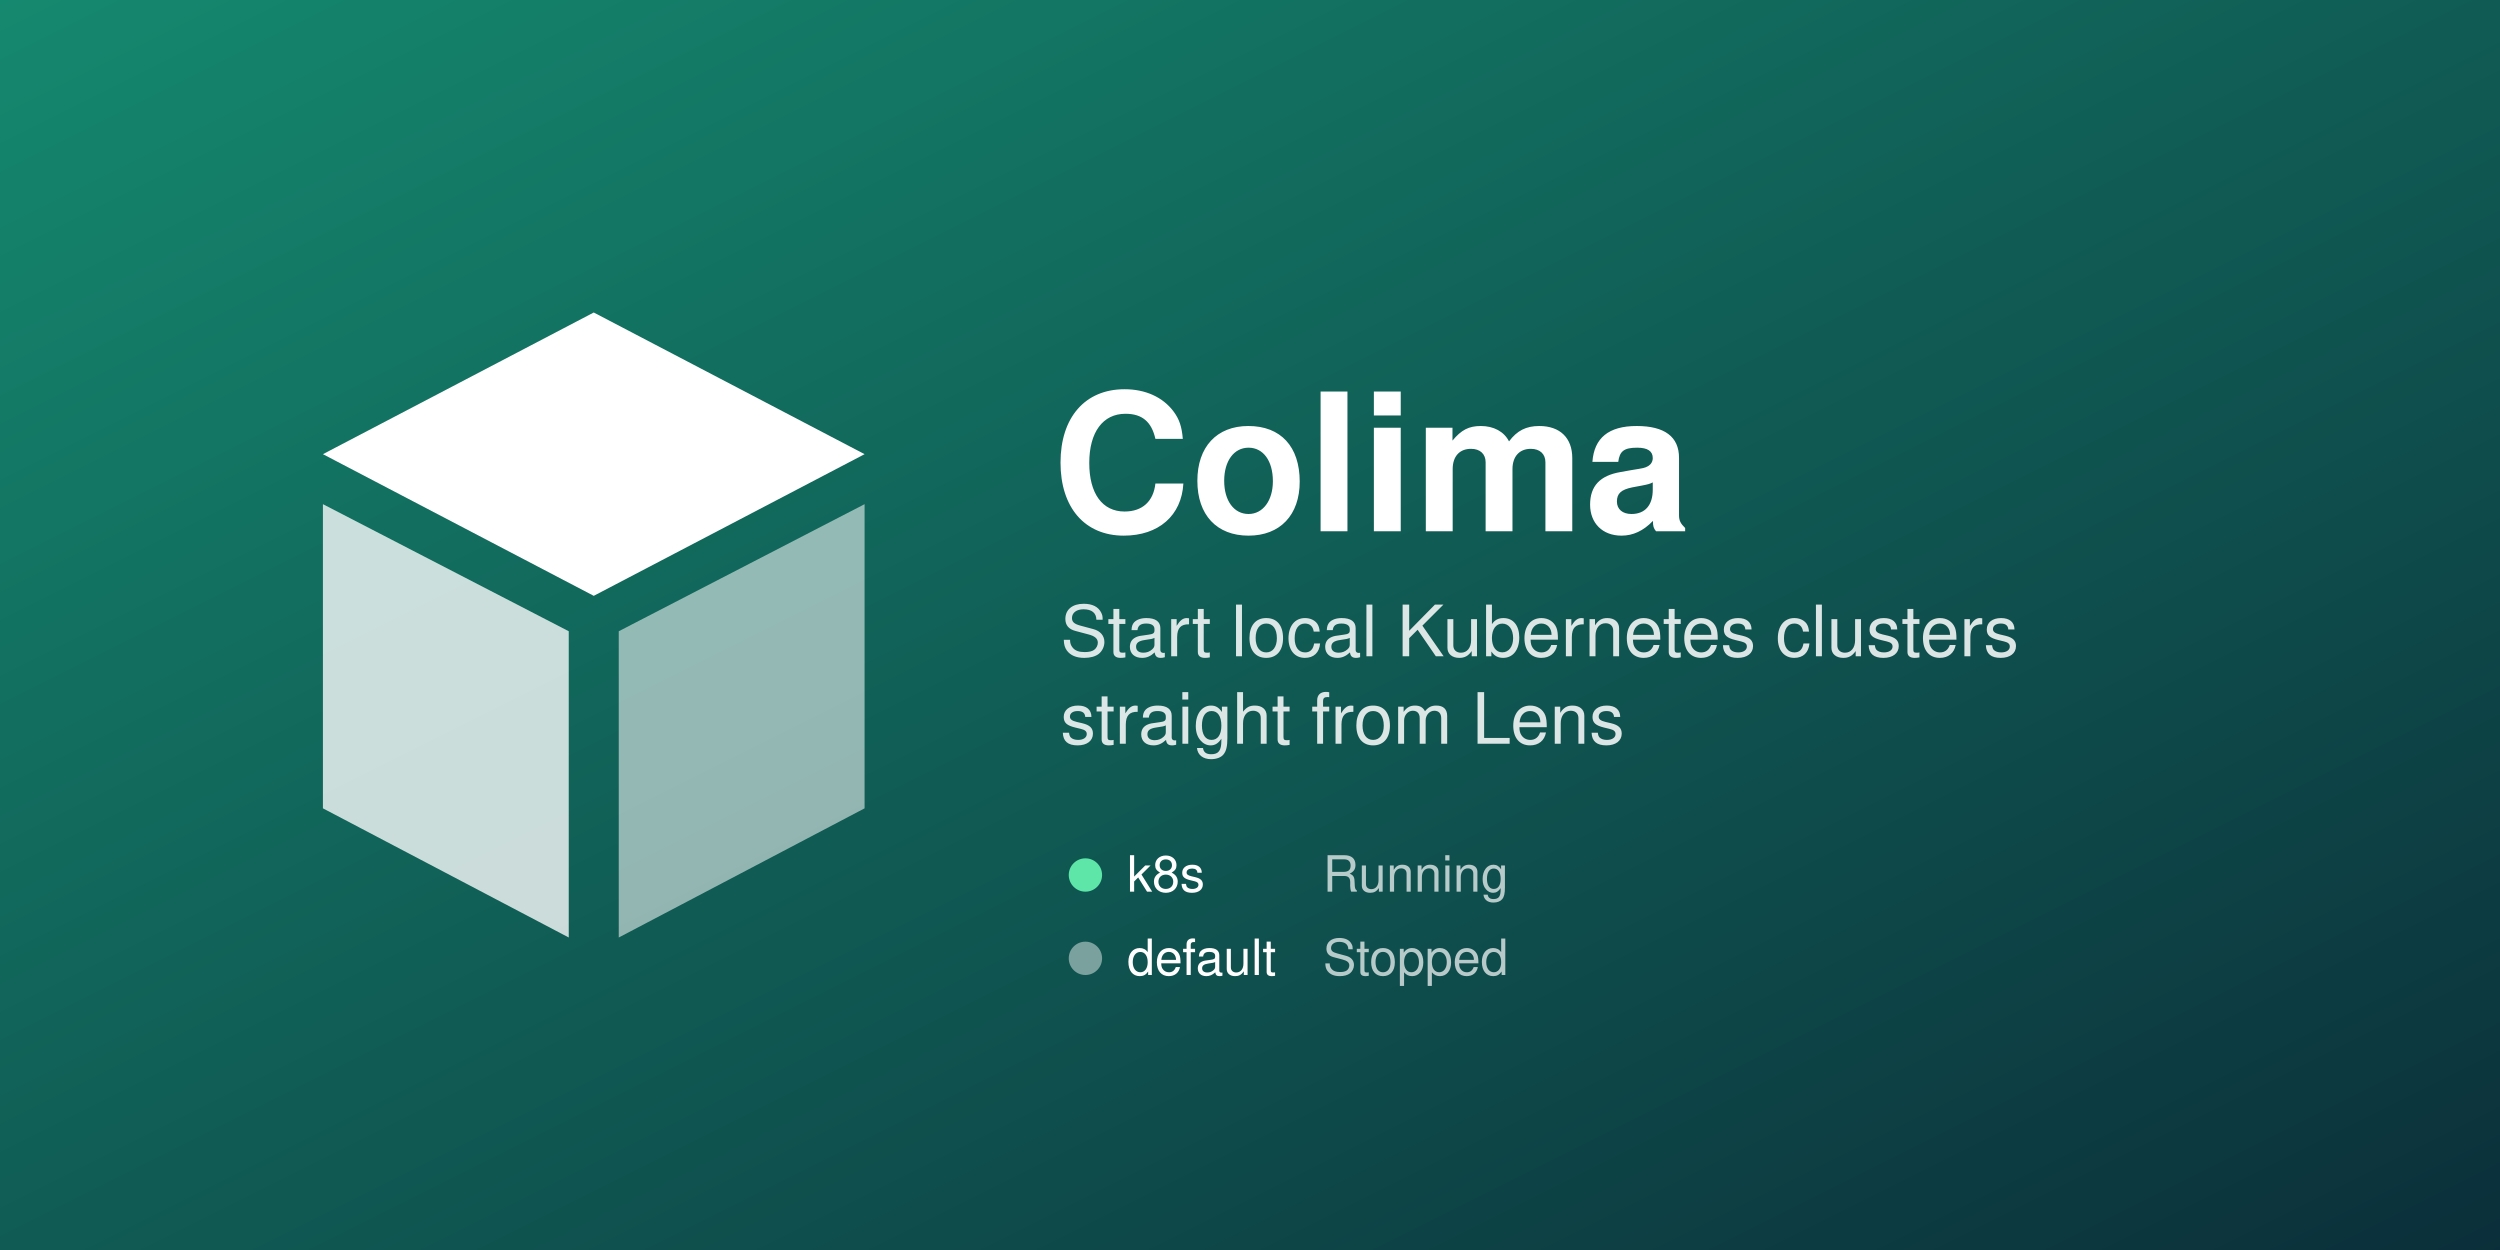
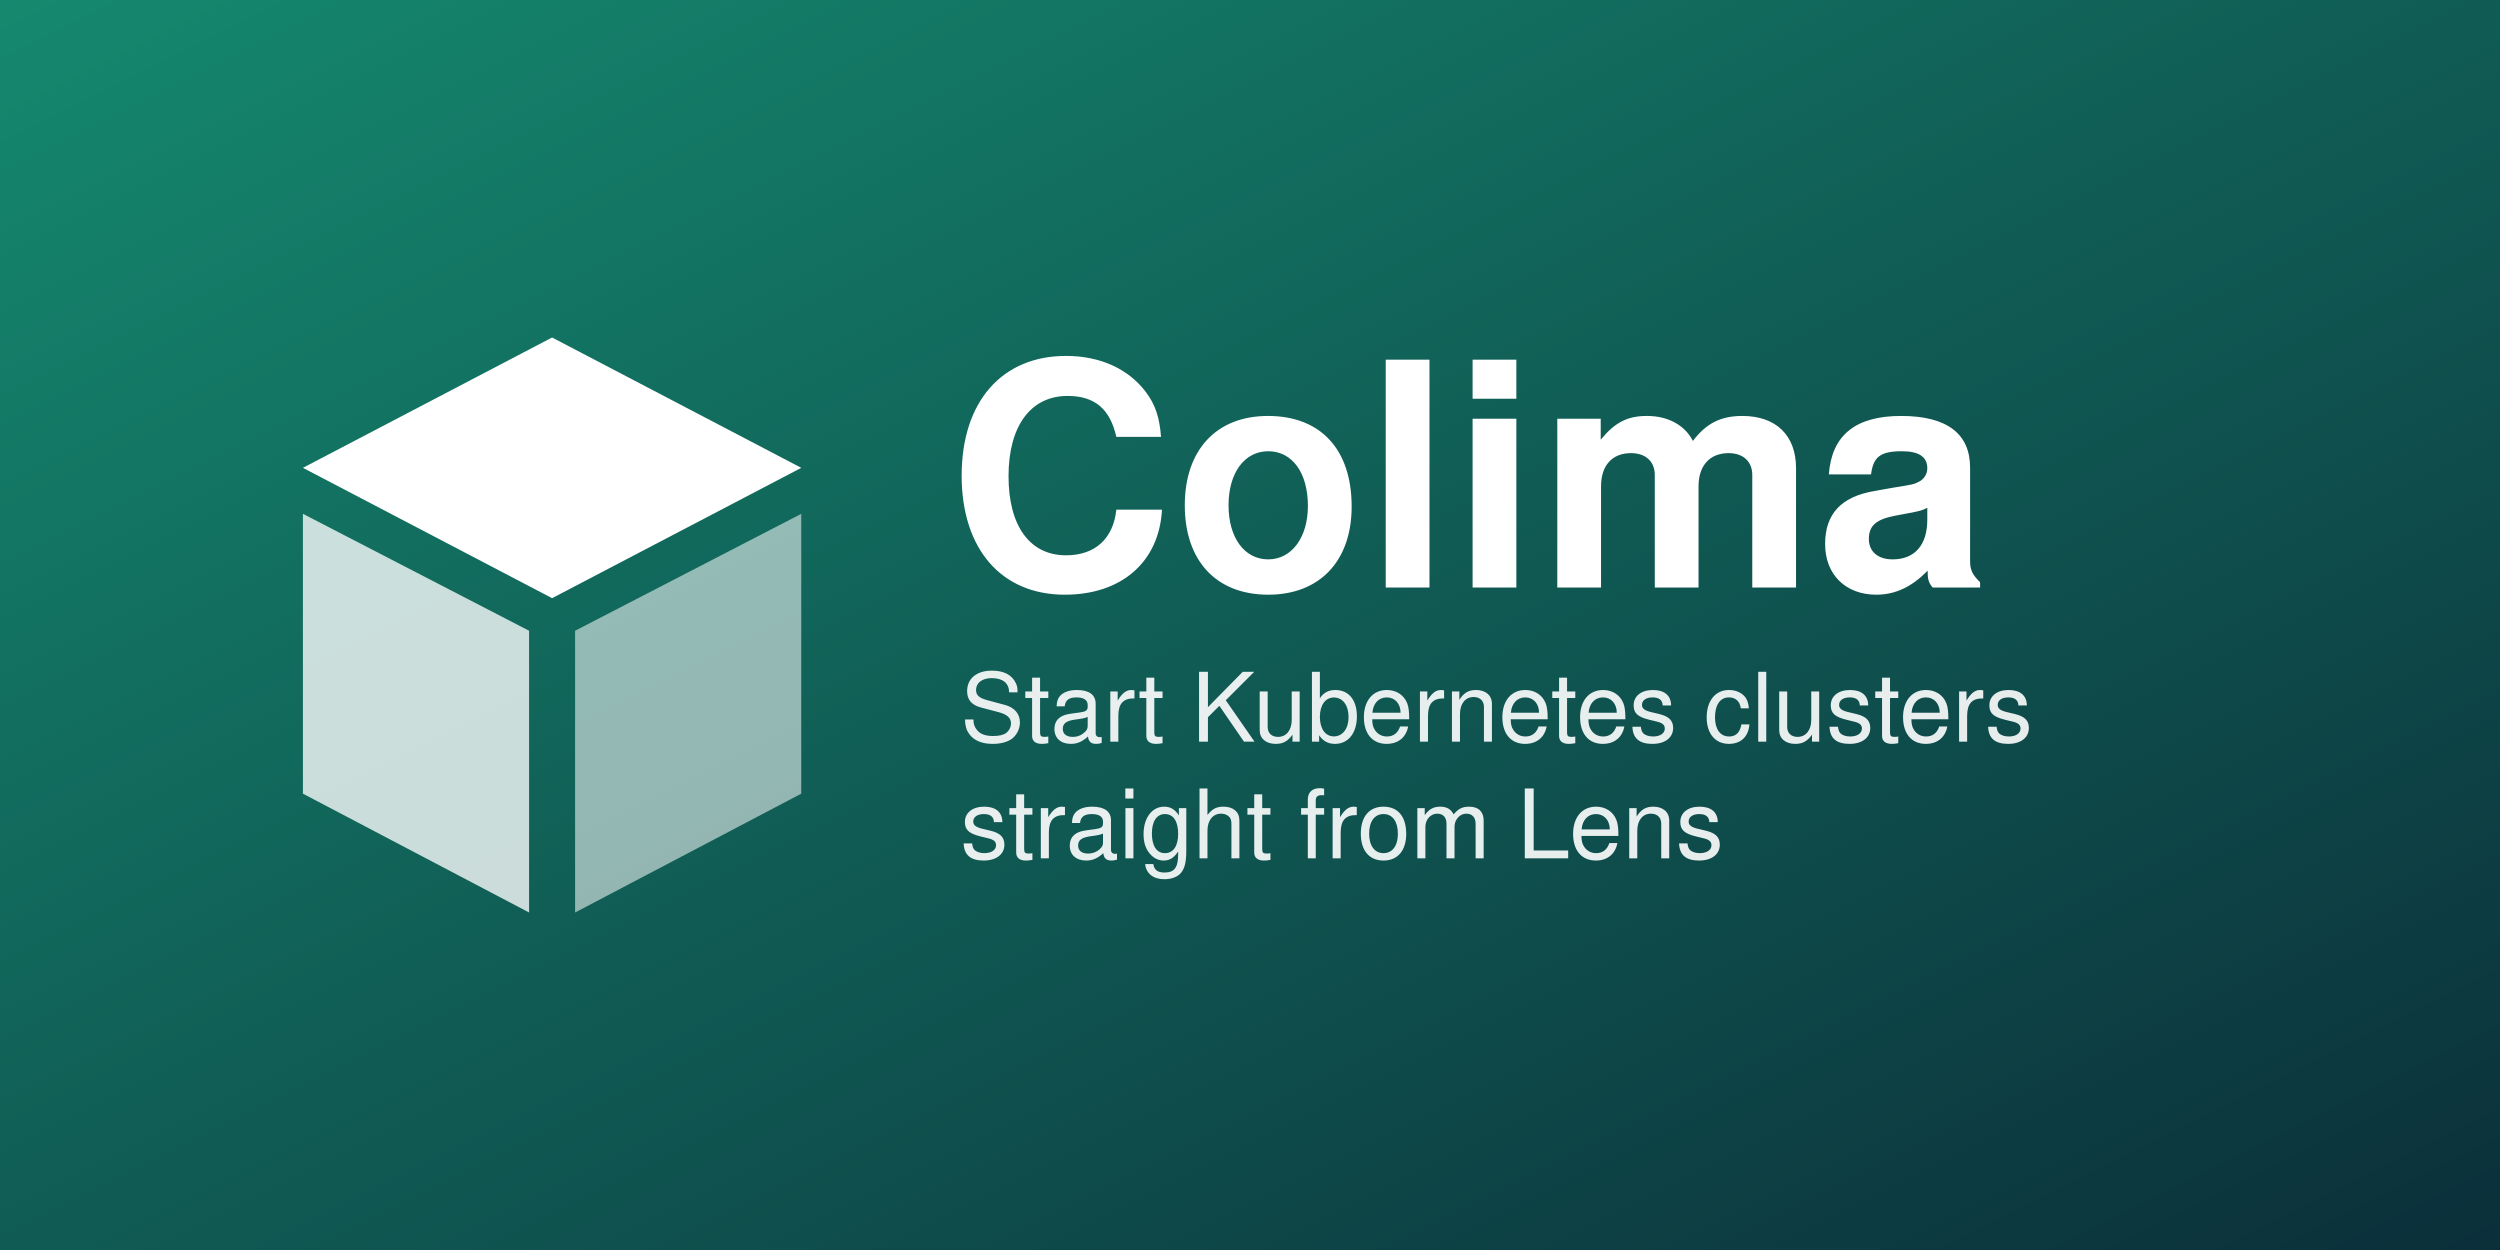
<svg xmlns="http://www.w3.org/2000/svg" viewBox="0 0 1200 600" width="1200" height="600">
  <defs>
    <linearGradient id="background" x1="0" y1="0" x2="1" y2="1">
      <stop offset="0" stop-color="#15896f" />
      <stop offset="1" stop-color="#0b2f3a" />
    </linearGradient>
  </defs>
  <rect width="1200" height="600" fill="url(#background)" />
-   <g transform="translate(285 300)">
+   <g transform="translate(265 300) scale(0.92)">
    <path fill="#ffffff" d="M0-150 130-82 0-14-130-82z" />
    <path fill="#ffffff" fill-opacity="0.78" d="M-130-58-12 3V150L-130 88z" />
    <path fill="#ffffff" fill-opacity="0.55" d="M130-58 12 3V150L130 88z" />
  </g>
-   <text x="505" y="255" font-family="-apple-system, 'Segoe UI', Helvetica, Arial, sans-serif" font-size="92" font-weight="700" fill="#ffffff">Colima</text>
-   <text x="509" y="315" font-family="-apple-system, 'Segoe UI', Helvetica, Arial, sans-serif" font-size="34" fill="#ffffff" fill-opacity="0.85">Start local Kubernetes clusters</text>
-   <text x="509" y="357" font-family="-apple-system, 'Segoe UI', Helvetica, Arial, sans-serif" font-size="34" fill="#ffffff" fill-opacity="0.85">straight from Lens</text>
-   <g font-family="-apple-system, 'Segoe UI', Helvetica, Arial, sans-serif" font-size="24" fill="#ffffff">
-     <circle cx="521" cy="420" r="8" fill="#5ee6a8" />
-     <text x="541" y="428">k8s</text>
-     <text x="635" y="428" fill-opacity="0.7">Running</text>
-     <circle cx="521" cy="460" r="8" fill="#ffffff" fill-opacity="0.45" />
-     <text x="541" y="468">default</text>
-     <text x="635" y="468" fill-opacity="0.7">Stopped</text>
+   <g font-family="-apple-system, 'Segoe UI', Helvetica, Arial, sans-serif" fill="#ffffff">
+     <text x="455" y="282" font-size="150" font-weight="700">Colima</text>
+     <text x="461" y="356" font-size="46" fill-opacity="0.9">Start Kubernetes clusters</text>
+     <text x="461" y="412" font-size="46" fill-opacity="0.9">straight from Lens</text>
  </g>
</svg>
